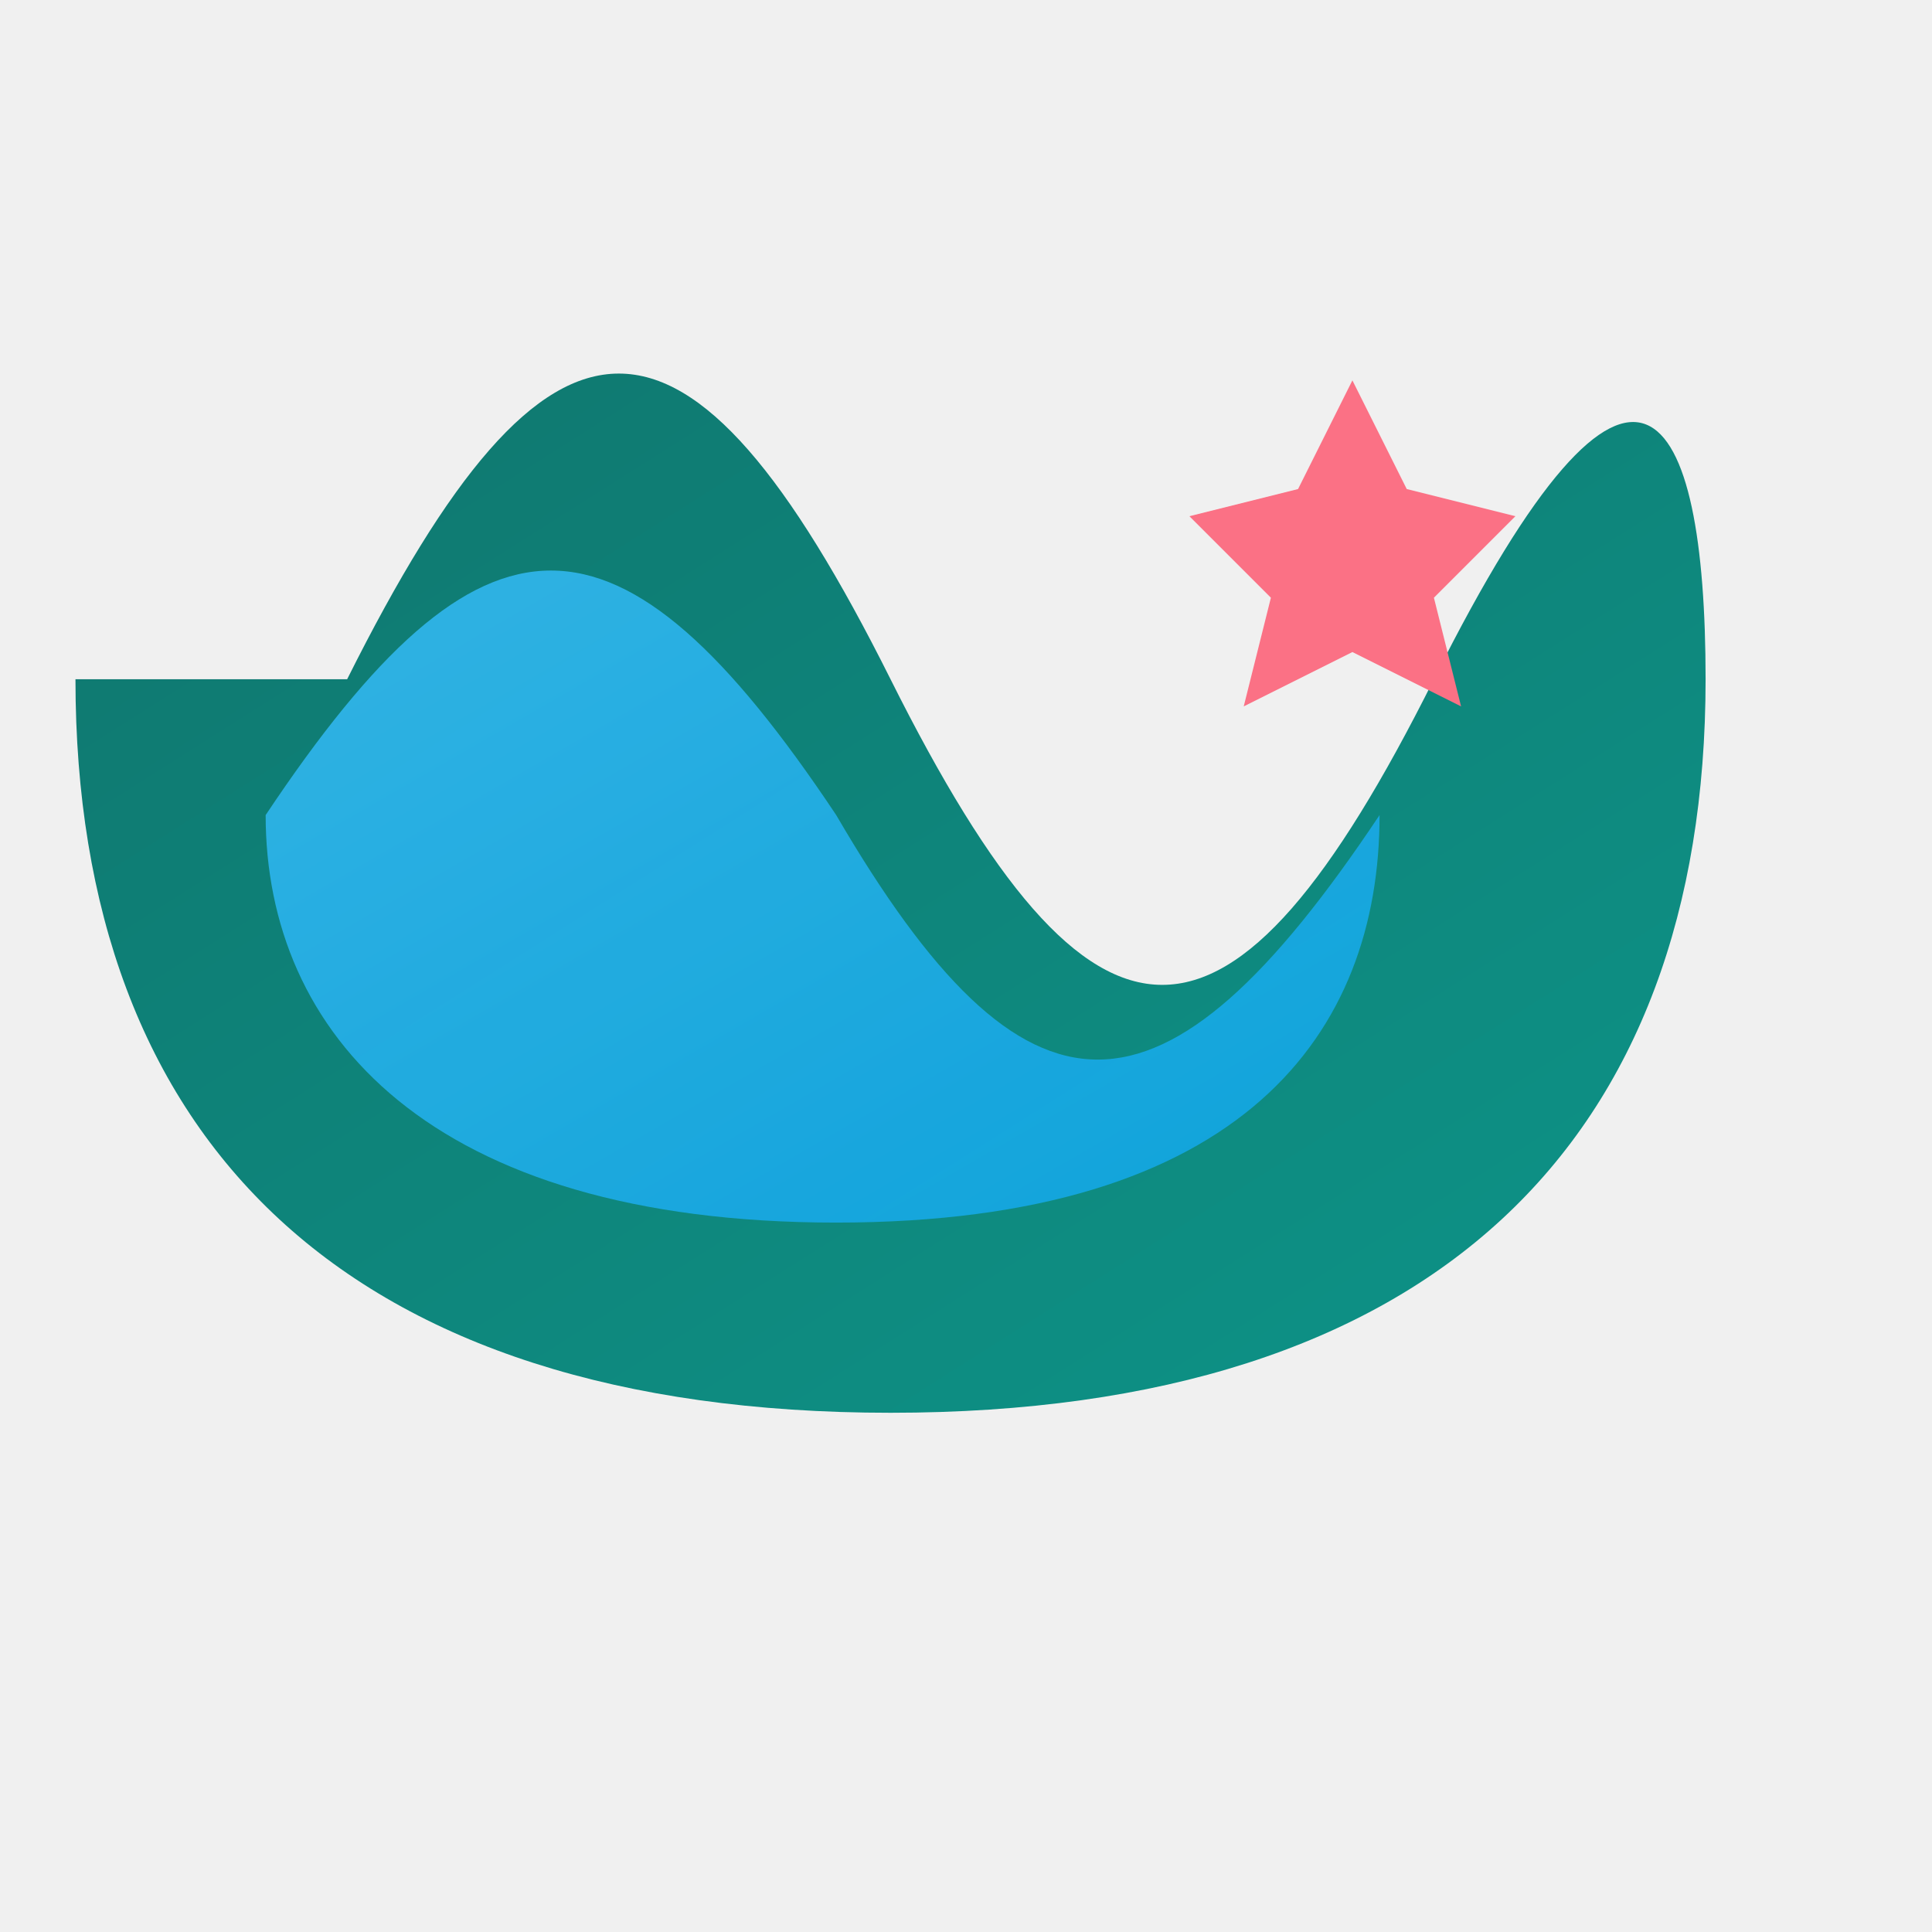
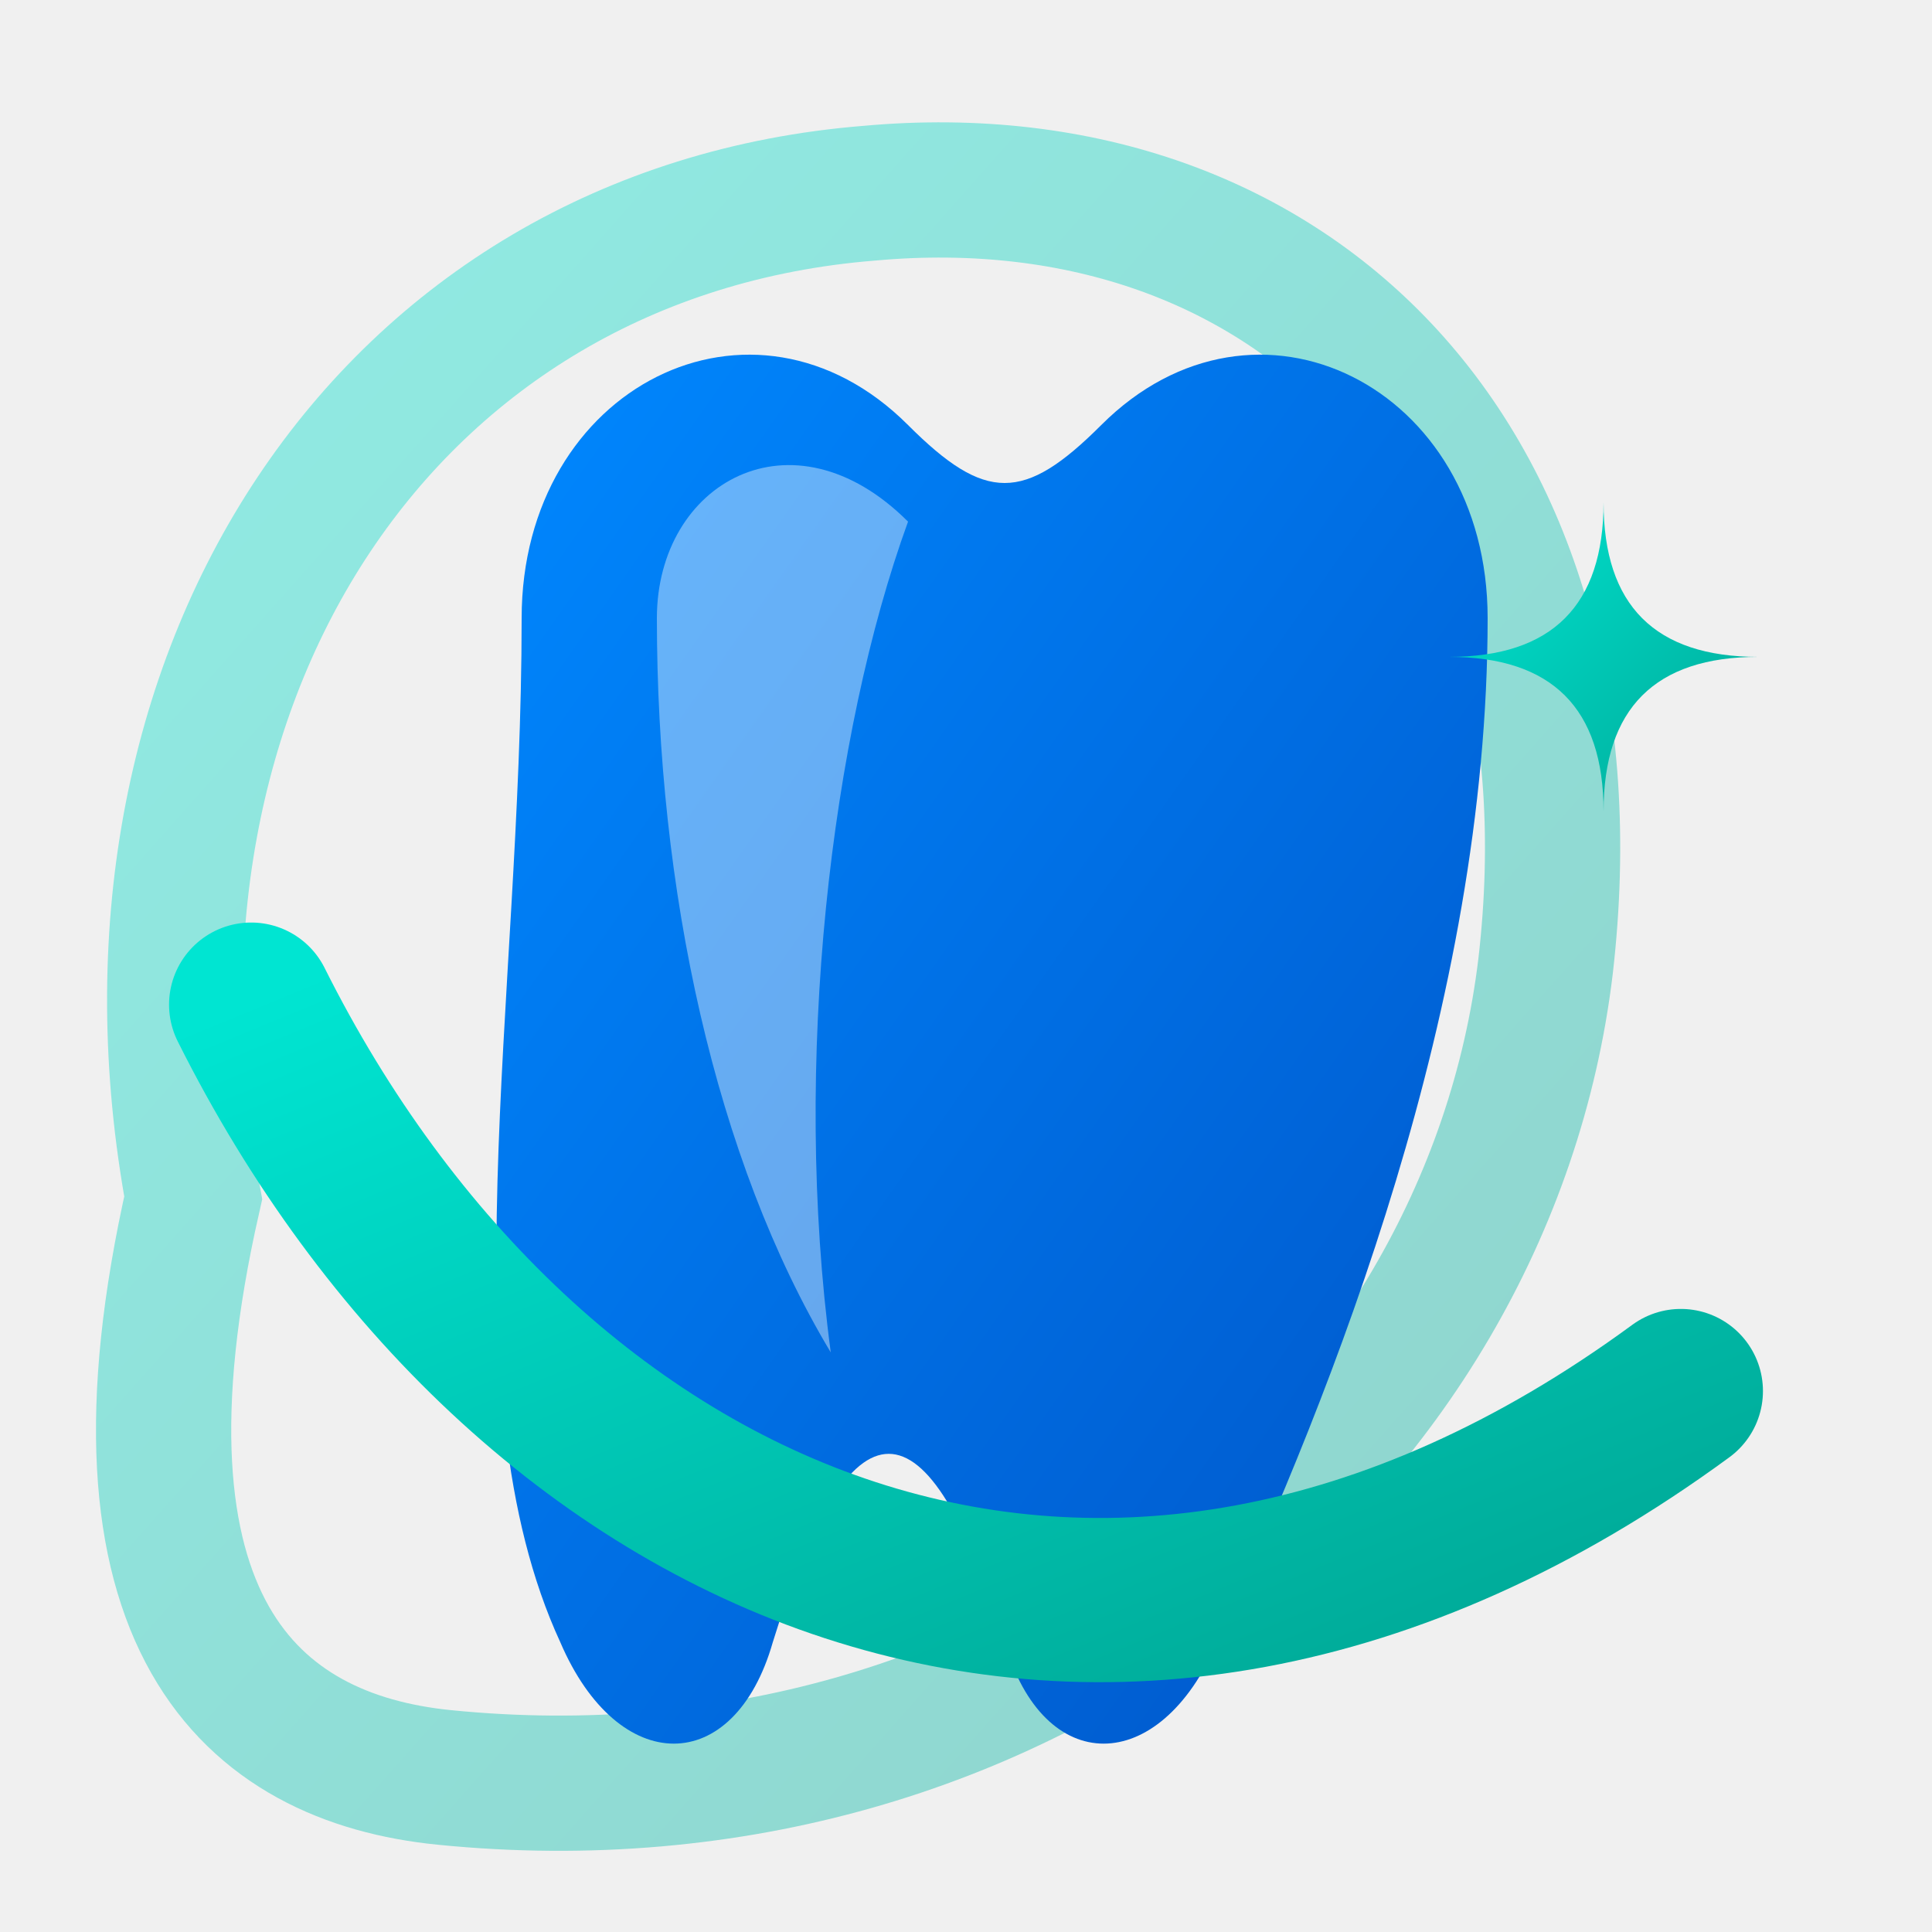
- <svg xmlns="http://www.w3.org/2000/svg" viewBox="0 0 64 64" width="100%" height="100%">
+ <svg xmlns="http://www.w3.org/2000/svg" viewBox="0 0 100 100" width="100%" height="100%">
  <defs>
-     <linearGradient id="favWave" x1="0%" y1="0%" x2="100%" y2="100%">
-       <stop offset="0%" stop-color="#0F766E" />
-       <stop offset="100%" stop-color="#0D9488" />
+     <linearGradient id="favBlue" x1="0%" y1="0%" x2="100%" y2="100%">
+       <stop offset="0%" stop-color="#0088FF" />
+       <stop offset="100%" stop-color="#0055C8" />
    </linearGradient>
-     <linearGradient id="favSky" x1="0%" y1="0%" x2="100%" y2="100%">
-       <stop offset="0%" stop-color="#38BDF8" />
-       <stop offset="100%" stop-color="#0EA5E9" />
+     <linearGradient id="favTeal" x1="0%" y1="0%" x2="100%" y2="100%">
+       <stop offset="0%" stop-color="#00E5D2" />
+       <stop offset="100%" stop-color="#00A896" />
    </linearGradient>
  </defs>
-   <path d="M 15 25 C 22.5 10, 27.5 10, 35 25 C 42.5 40, 47.5 40, 55 25 C 62.5 10, 65 15, 65 25 C 65 42, 55 52, 35 52 C 15 52, 5 42, 5 25 Z" fill="url(#favWave)" transform="translate(-2, 0) scale(0.9)" />
-   <path d="M 12 30 C 20 18, 25 18, 33 30 C 40 42, 45 42, 53 30 C 53 38, 48 45, 33 45 C 18 45, 12 38, 12 30 Z" fill="url(#favSky)" opacity="0.85" transform="translate(-2, 0) scale(0.9)" />
-   <path d="M 52 14 L 54 18 L 58 19 L 55 22 L 56 26 L 52 24 L 48 26 L 49 22 L 46 19 L 50 18 Z" fill="#FB7185" transform="translate(-2, 0) scale(0.9)" />
+   <g transform="translate(-5, 0)">
+     <path d="M 15,62 C 10,35 25,12 50,10 C 72,8 88,24 85,50 C 82,75 58,95 28,92 C 18,91 10,84 15,62 Z" fill="none" stroke="url(#favTeal)" stroke-width="7" stroke-linecap="round" opacity="0.4" />
+     <path d="M 32,32               C 32,20 44,14 52,22               C 56,26 58,26 62,22               C 70,14 82,20 82,32               C 82,52 74,72 68,85               C 65,92 59,92 57,85               C 53,72 49,72 45,85               C 43,92 37,92 34,85               C 28,72 32,52 32,32 Z" fill="url(#favBlue)" />
+     <path d="M 39,32 C 39,25 46,21 52,27 C 48,38 46,55 48,70 C 42,60 39,46 39,32 Z" fill="#FFFFFF" opacity="0.4" />
+     <path d="M 18,52 C 32,80 62,94 92,72" fill="none" stroke="url(#favTeal)" stroke-width="8.5" stroke-linecap="round" />
+     <path d="M 88,26 Q 88,34 96,34 Q 88,34 88,42 Q 88,34 80,34 Q 88,34 88,26 Z" fill="url(#favTeal)" />
+   </g>
</svg>
